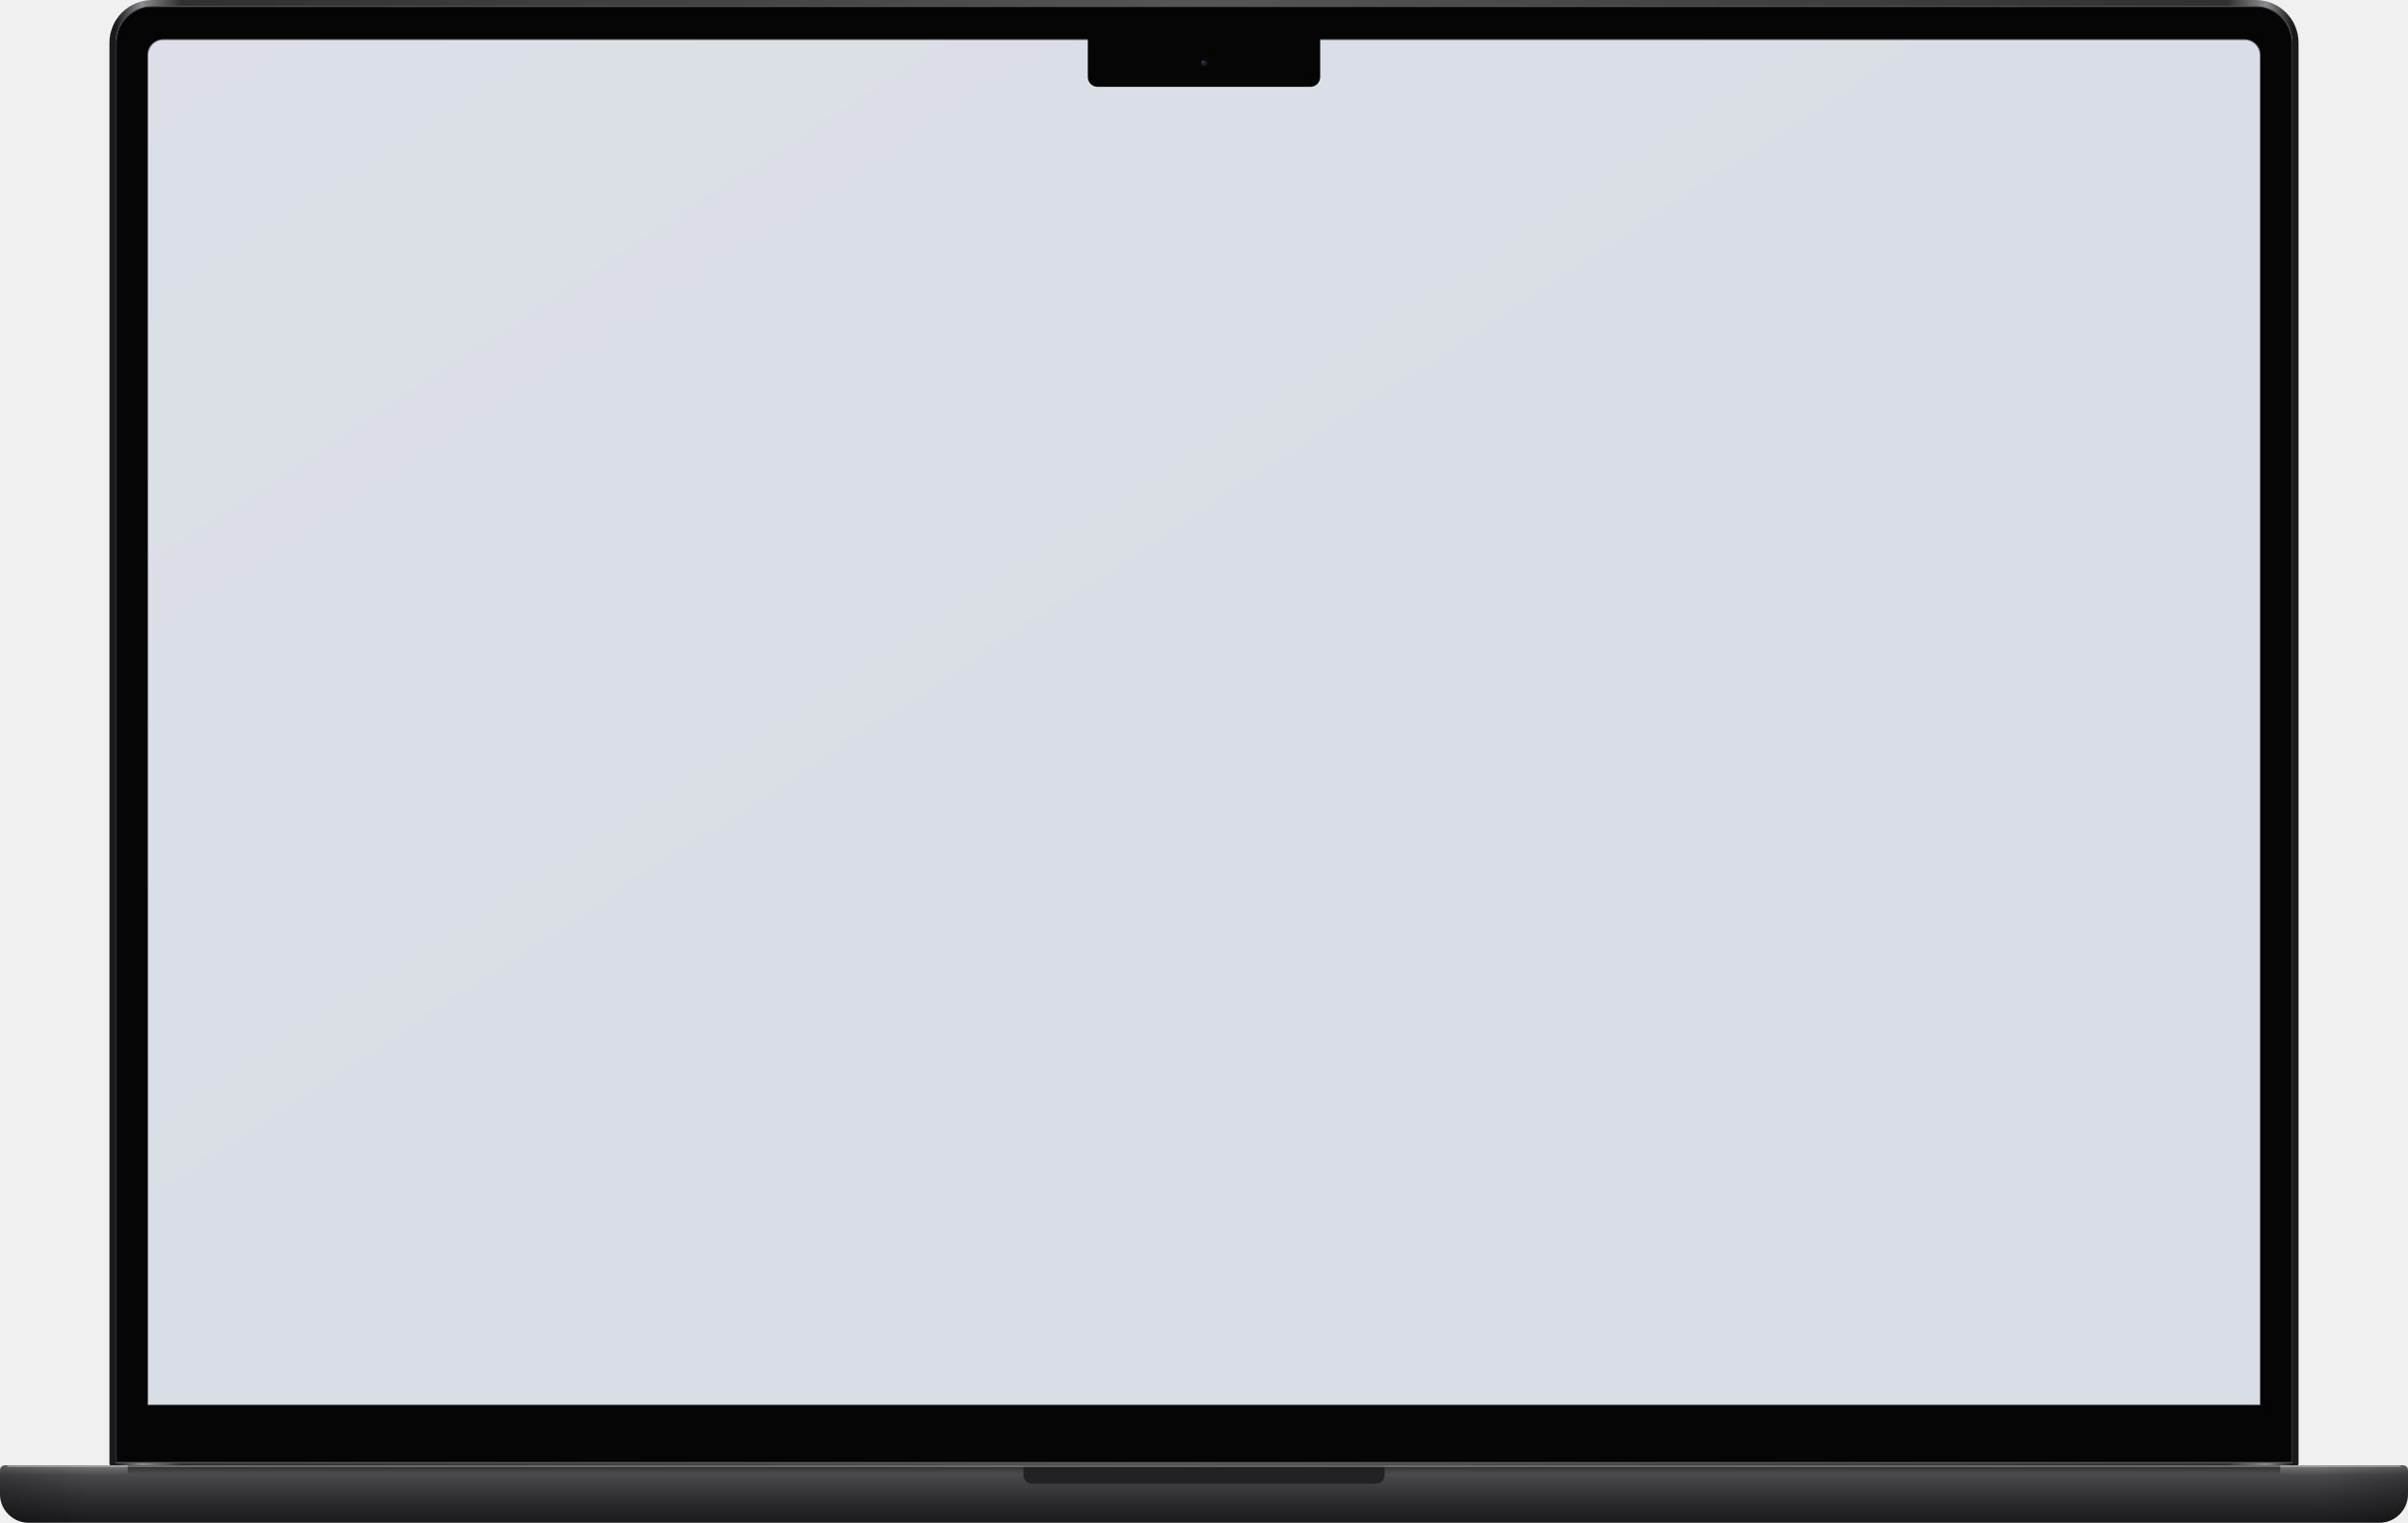
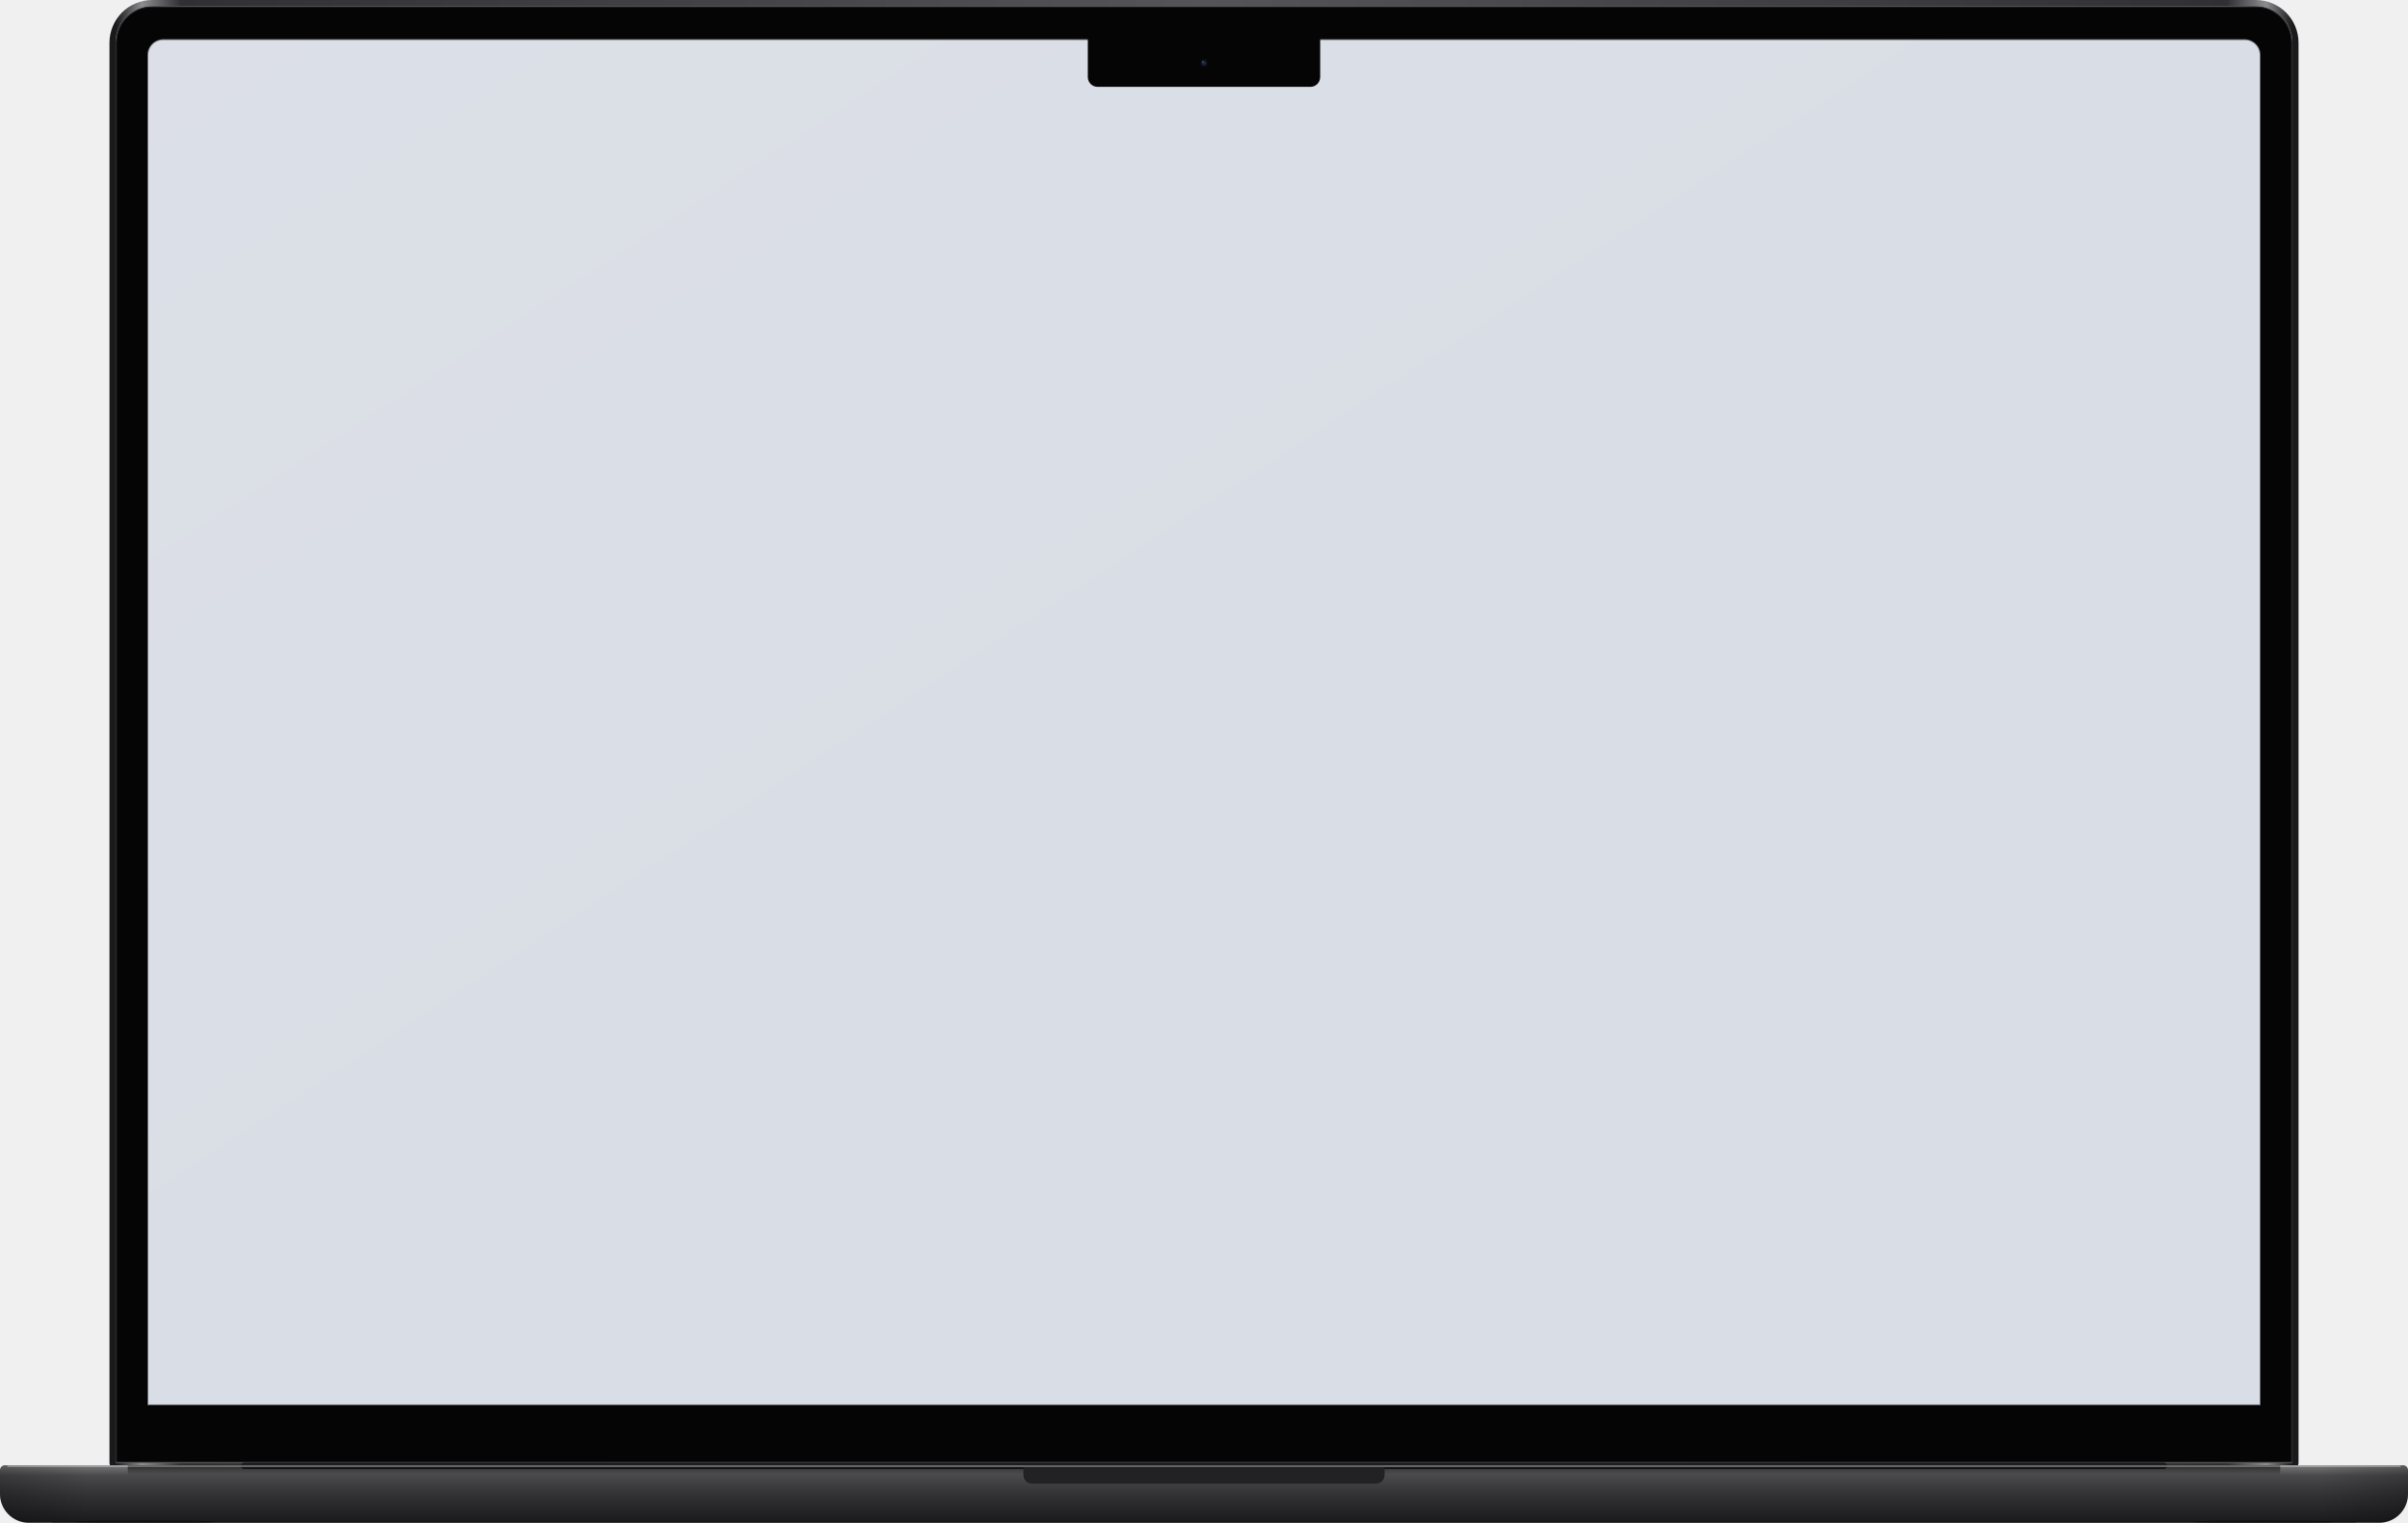
<svg xmlns="http://www.w3.org/2000/svg" width="3938" height="2490" viewBox="0 0 3938 2490">
  <defs>
    <linearGradient id="glare" x1="0" y1="0" x2="1" y2="1">
      <stop offset="0" stop-color="#ffffff" stop-opacity="0.07" />
      <stop offset="0.42" stop-color="#ffffff" stop-opacity="0.015" />
      <stop offset="0.43" stop-color="#ffffff" stop-opacity="0" />
      <stop offset="1" stop-color="#ffffff" stop-opacity="0" />
    </linearGradient>
    <linearGradient id="deck" x1="0" y1="0" x2="0" y2="1">
      <stop offset="0" stop-color="#78787a" />
      <stop offset="0.18" stop-color="#49494b" />
      <stop offset="0.55" stop-color="#303033" />
      <stop offset="1" stop-color="#1a1a1c" />
    </linearGradient>
    <linearGradient id="deckx" x1="0" y1="0" x2="1" y2="0">
      <stop offset="0" stop-color="#000" stop-opacity="0.25" />
      <stop offset="0.04" stop-color="#000" stop-opacity="0" />
      <stop offset="0.96" stop-color="#000" stop-opacity="0" />
      <stop offset="1" stop-color="#000" stop-opacity="0.25" />
    </linearGradient>
    <linearGradient id="hinge" x1="0" y1="0" x2="0" y2="1">
      <stop offset="0" stop-color="#000" stop-opacity="0.7" />
      <stop offset="1" stop-color="#000" stop-opacity="0" />
    </linearGradient>
    <linearGradient id="lidedge" x1="0" y1="0" x2="1" y2="0">
      <stop offset="0" stop-color="#1a1a1c" />
      <stop offset="0.012" stop-color="#8d8d8f" />
      <stop offset="0.03" stop-color="#303033" />
      <stop offset="0.5" stop-color="#555558" />
      <stop offset="0.97" stop-color="#303033" />
      <stop offset="0.988" stop-color="#8d8d8f" />
      <stop offset="1" stop-color="#1a1a1c" />
    </linearGradient>
+     <linearGradient id="barrel" x1="0" y1="0" x2="0" y2="1">
+       <stop offset="0" stop-color="#0a0a0b" />
+       <stop offset="0.45" stop-color="#2c2c30" />
+       <stop offset="1" stop-color="#0a0a0b" />
+     </linearGradient>
  </defs>
  <path fill="#d9dde5" d="M267,64H3671A26,26 0 0 1 3697,90V2298H241V90A26,26 0 0 1 267,64Z" />
  <path fill-rule="evenodd" fill="url(#lidedge)" d="M249,0H3689A70,70 0 0 1 3759,70V2392A10,10 0 0 1 3749,2402H189A10,10 0 0 1 179,2392V70A70,70 0 0 1 249,0ZM249,10H3689A60,60 0 0 1 3749,70V2392H189V70A60,60 0 0 1 249,10Z" />
  <path fill-rule="evenodd" fill="#050506" d="M249,10H3689A60,60 0 0 1 3749,70V2392H189V70A60,60 0 0 1 249,10ZM267,64H3671A26,26 0 0 1 3697,90V2298H241V90A26,26 0 0 1 267,64Z" />
  <path fill="none" stroke="#ffffff" stroke-opacity="0.14" stroke-width="2" d="M249,11H3689A59,59 0 0 1 3748,70V2391H190V70A59,59 0 0 1 249,11Z" />
  <path fill="none" stroke="#000" stroke-opacity="0.55" stroke-width="3" d="M267,64H3671A26,26 0 0 1 3697,90V2298H241V90A26,26 0 0 1 267,64Z" />
  <path fill="url(#glare)" d="M267,64H3671A26,26 0 0 1 3697,90V2298H241V90A26,26 0 0 1 267,64Z" />
  <path fill="#050506" d="M1779,60H2159V126A16,16 0 0 1 2143,142H1795A16,16 0 0 1 1779,126V60Z" />
  <circle cx="1969" cy="103" r="8" fill="#07080b" />
  <circle cx="1969" cy="103" r="4.96" fill="#141a26" />
  <circle cx="1969" cy="103" r="2.72" fill="#1e2a40" />
  <circle cx="1967" cy="101" r="1.12" fill="#ffffff" fill-opacity="0.35" />
  <path fill="url(#deck)" d="M8,2396H3930A8,8 0 0 1 3938,2404V2443A47,47 0 0 1 3891,2490H47A47,47 0 0 1 0,2443V2404A8,8 0 0 1 8,2396Z" />
  <path fill="url(#deckx)" d="M8,2396H3930A8,8 0 0 1 3938,2404V2443A47,47 0 0 1 3891,2490H47A47,47 0 0 1 0,2443V2404A8,8 0 0 1 8,2396Z" />
  <path fill="url(#hinge)" d="M209,2396H3729V2412H209V2396Z" />
+   <path fill="url(#barrel)" d="M398.8,2392H3539.2A5,5 0 0 1 3544.2,2397V2397A5,5 0 0 1 3539.2,2402H398.8A5,5 0 0 1 393.8,2397V2397A5,5 0 0 1 398.8,2392Z" />
+   <ellipse cx="236.28" cy="2488.5" rx="118.14" ry="2.5" fill="#000" fill-opacity="0.35" />
+   <ellipse cx="3701.72" cy="2488.5" rx="118.14" ry="2.5" fill="#000" fill-opacity="0.35" />
+   <path fill="none" stroke="#000" stroke-opacity="0.35" stroke-width="2" d="M84.6,2489 H3853.4" />
  <path fill="#222224" d="M1673.65,2396H2264.35V2412.08A14,14 0 0 1 2250.35,2426.08H1687.65A14,14 0 0 1 1673.65,2412.08V2396Z" />
  <path stroke="#fff" stroke-opacity="0.45" stroke-width="2" d="M12,2397.5 H3926" />
</svg>
